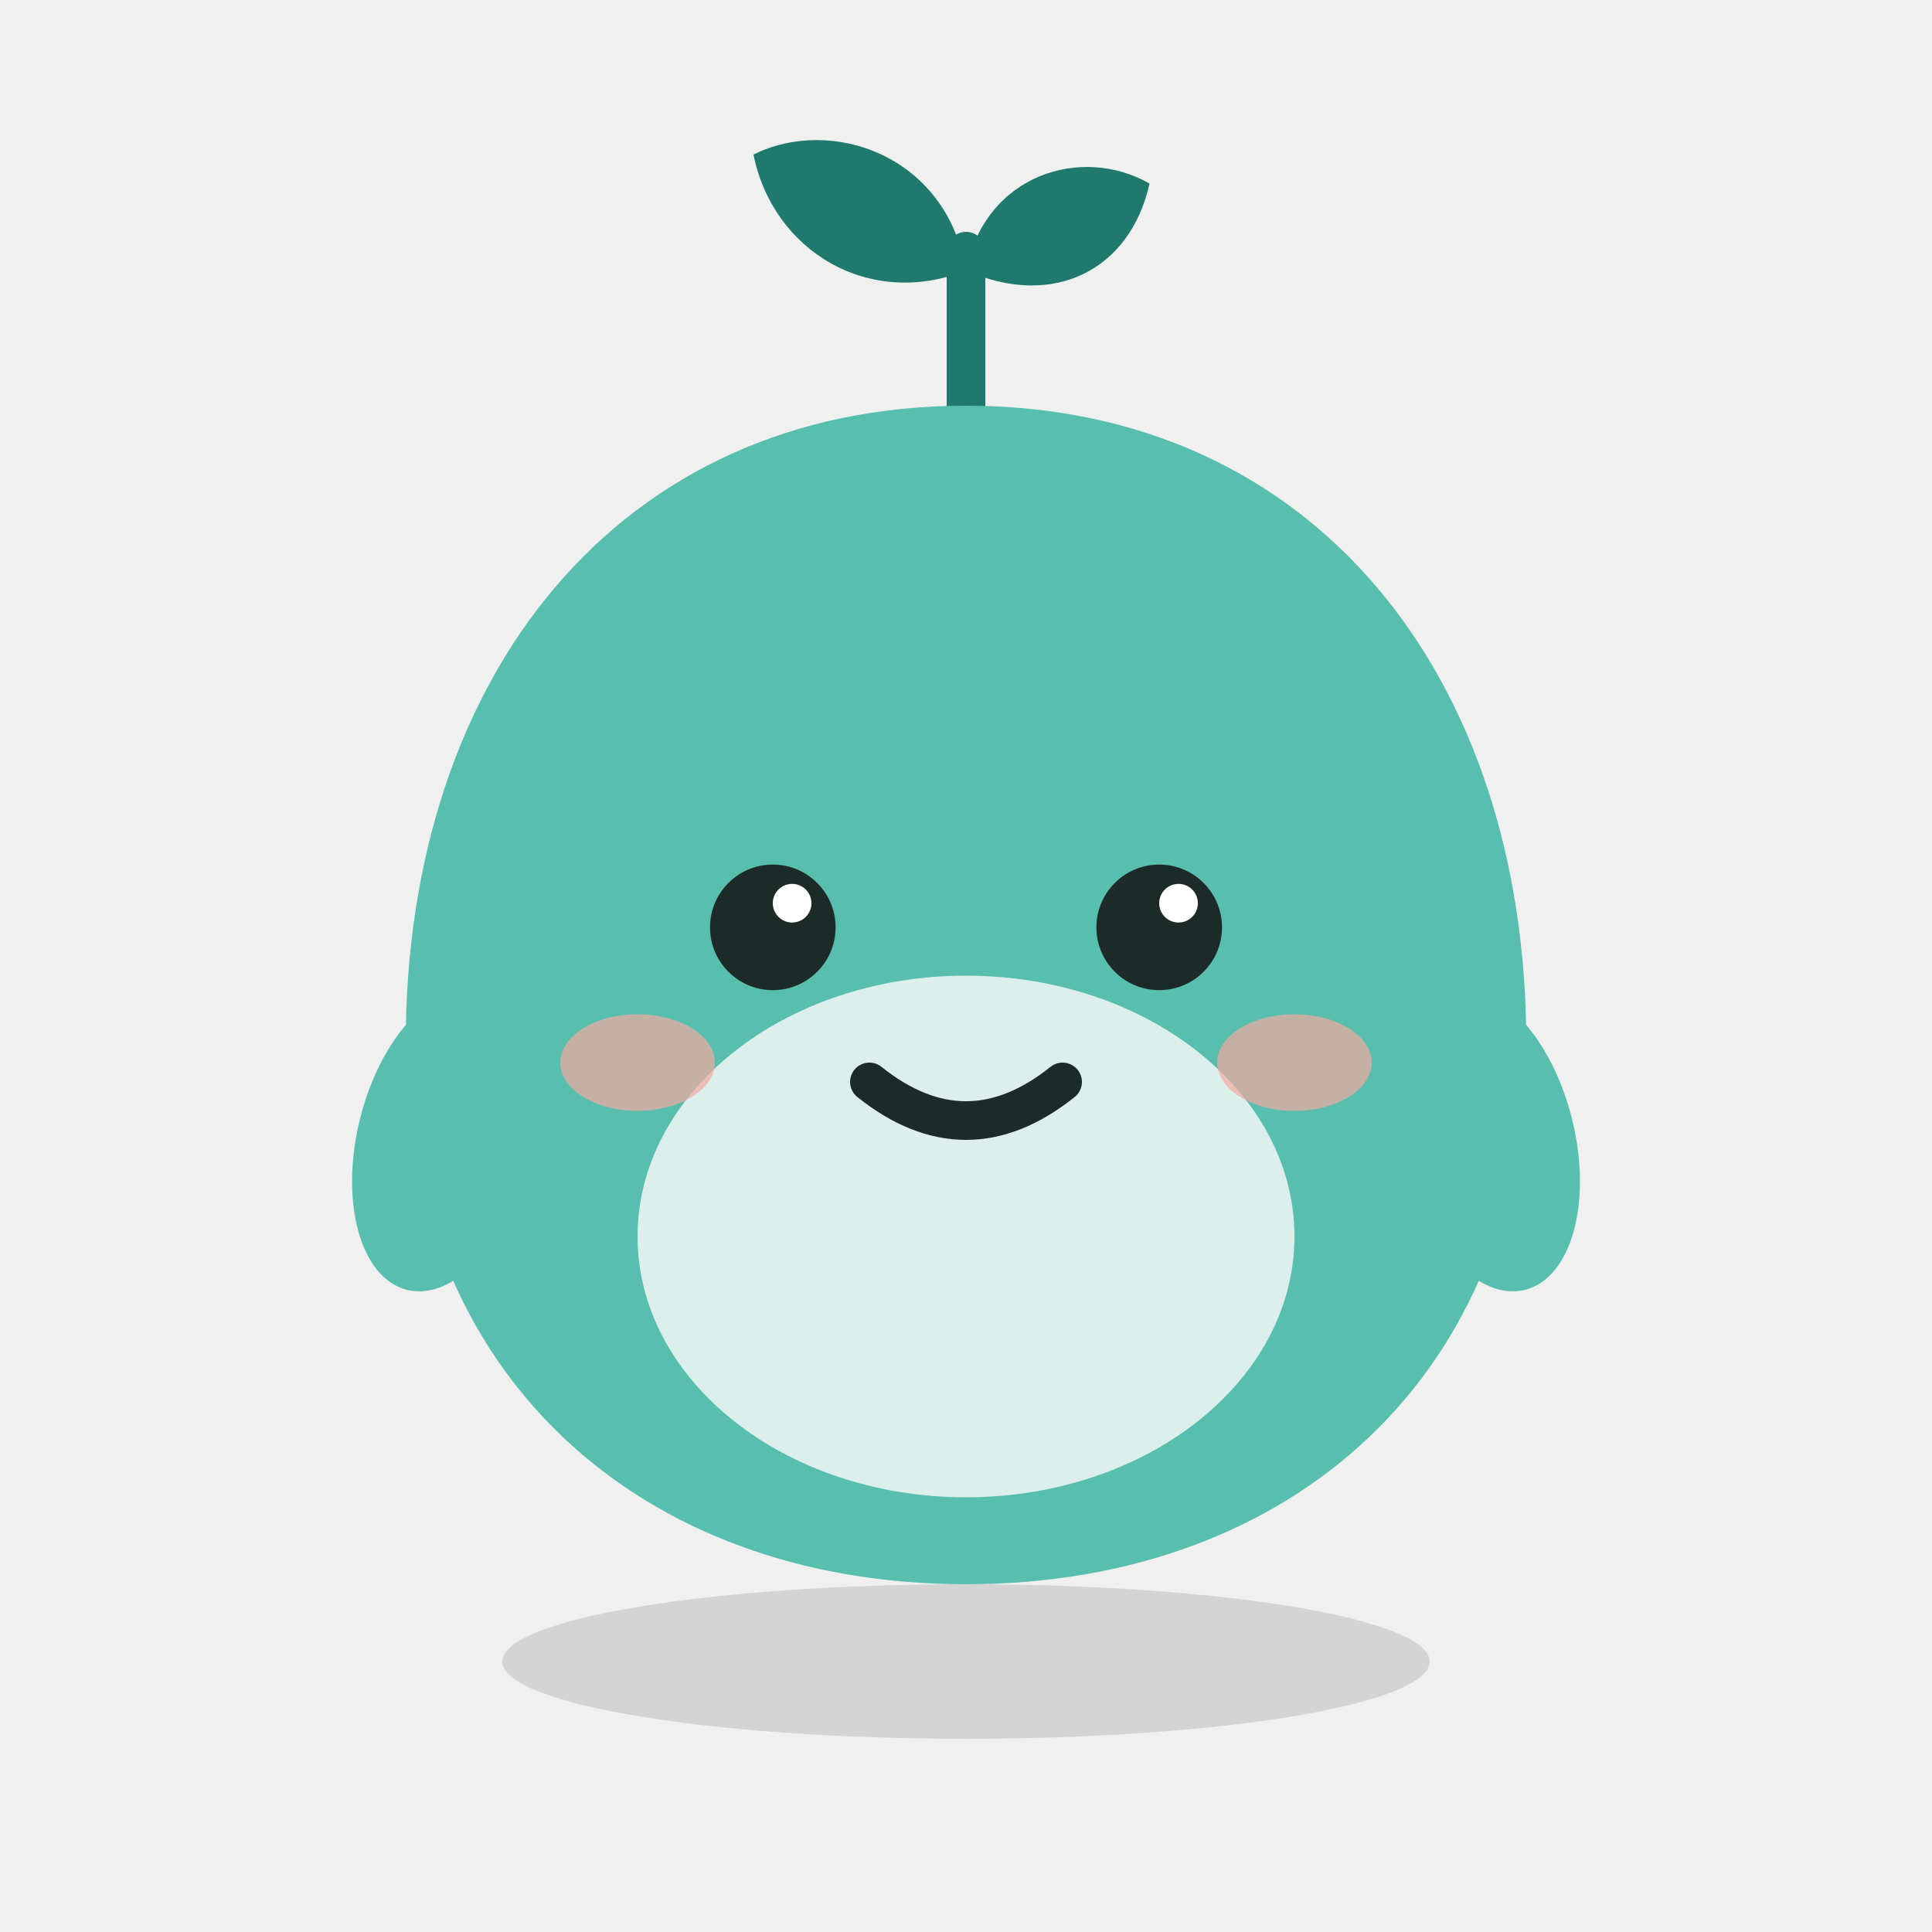
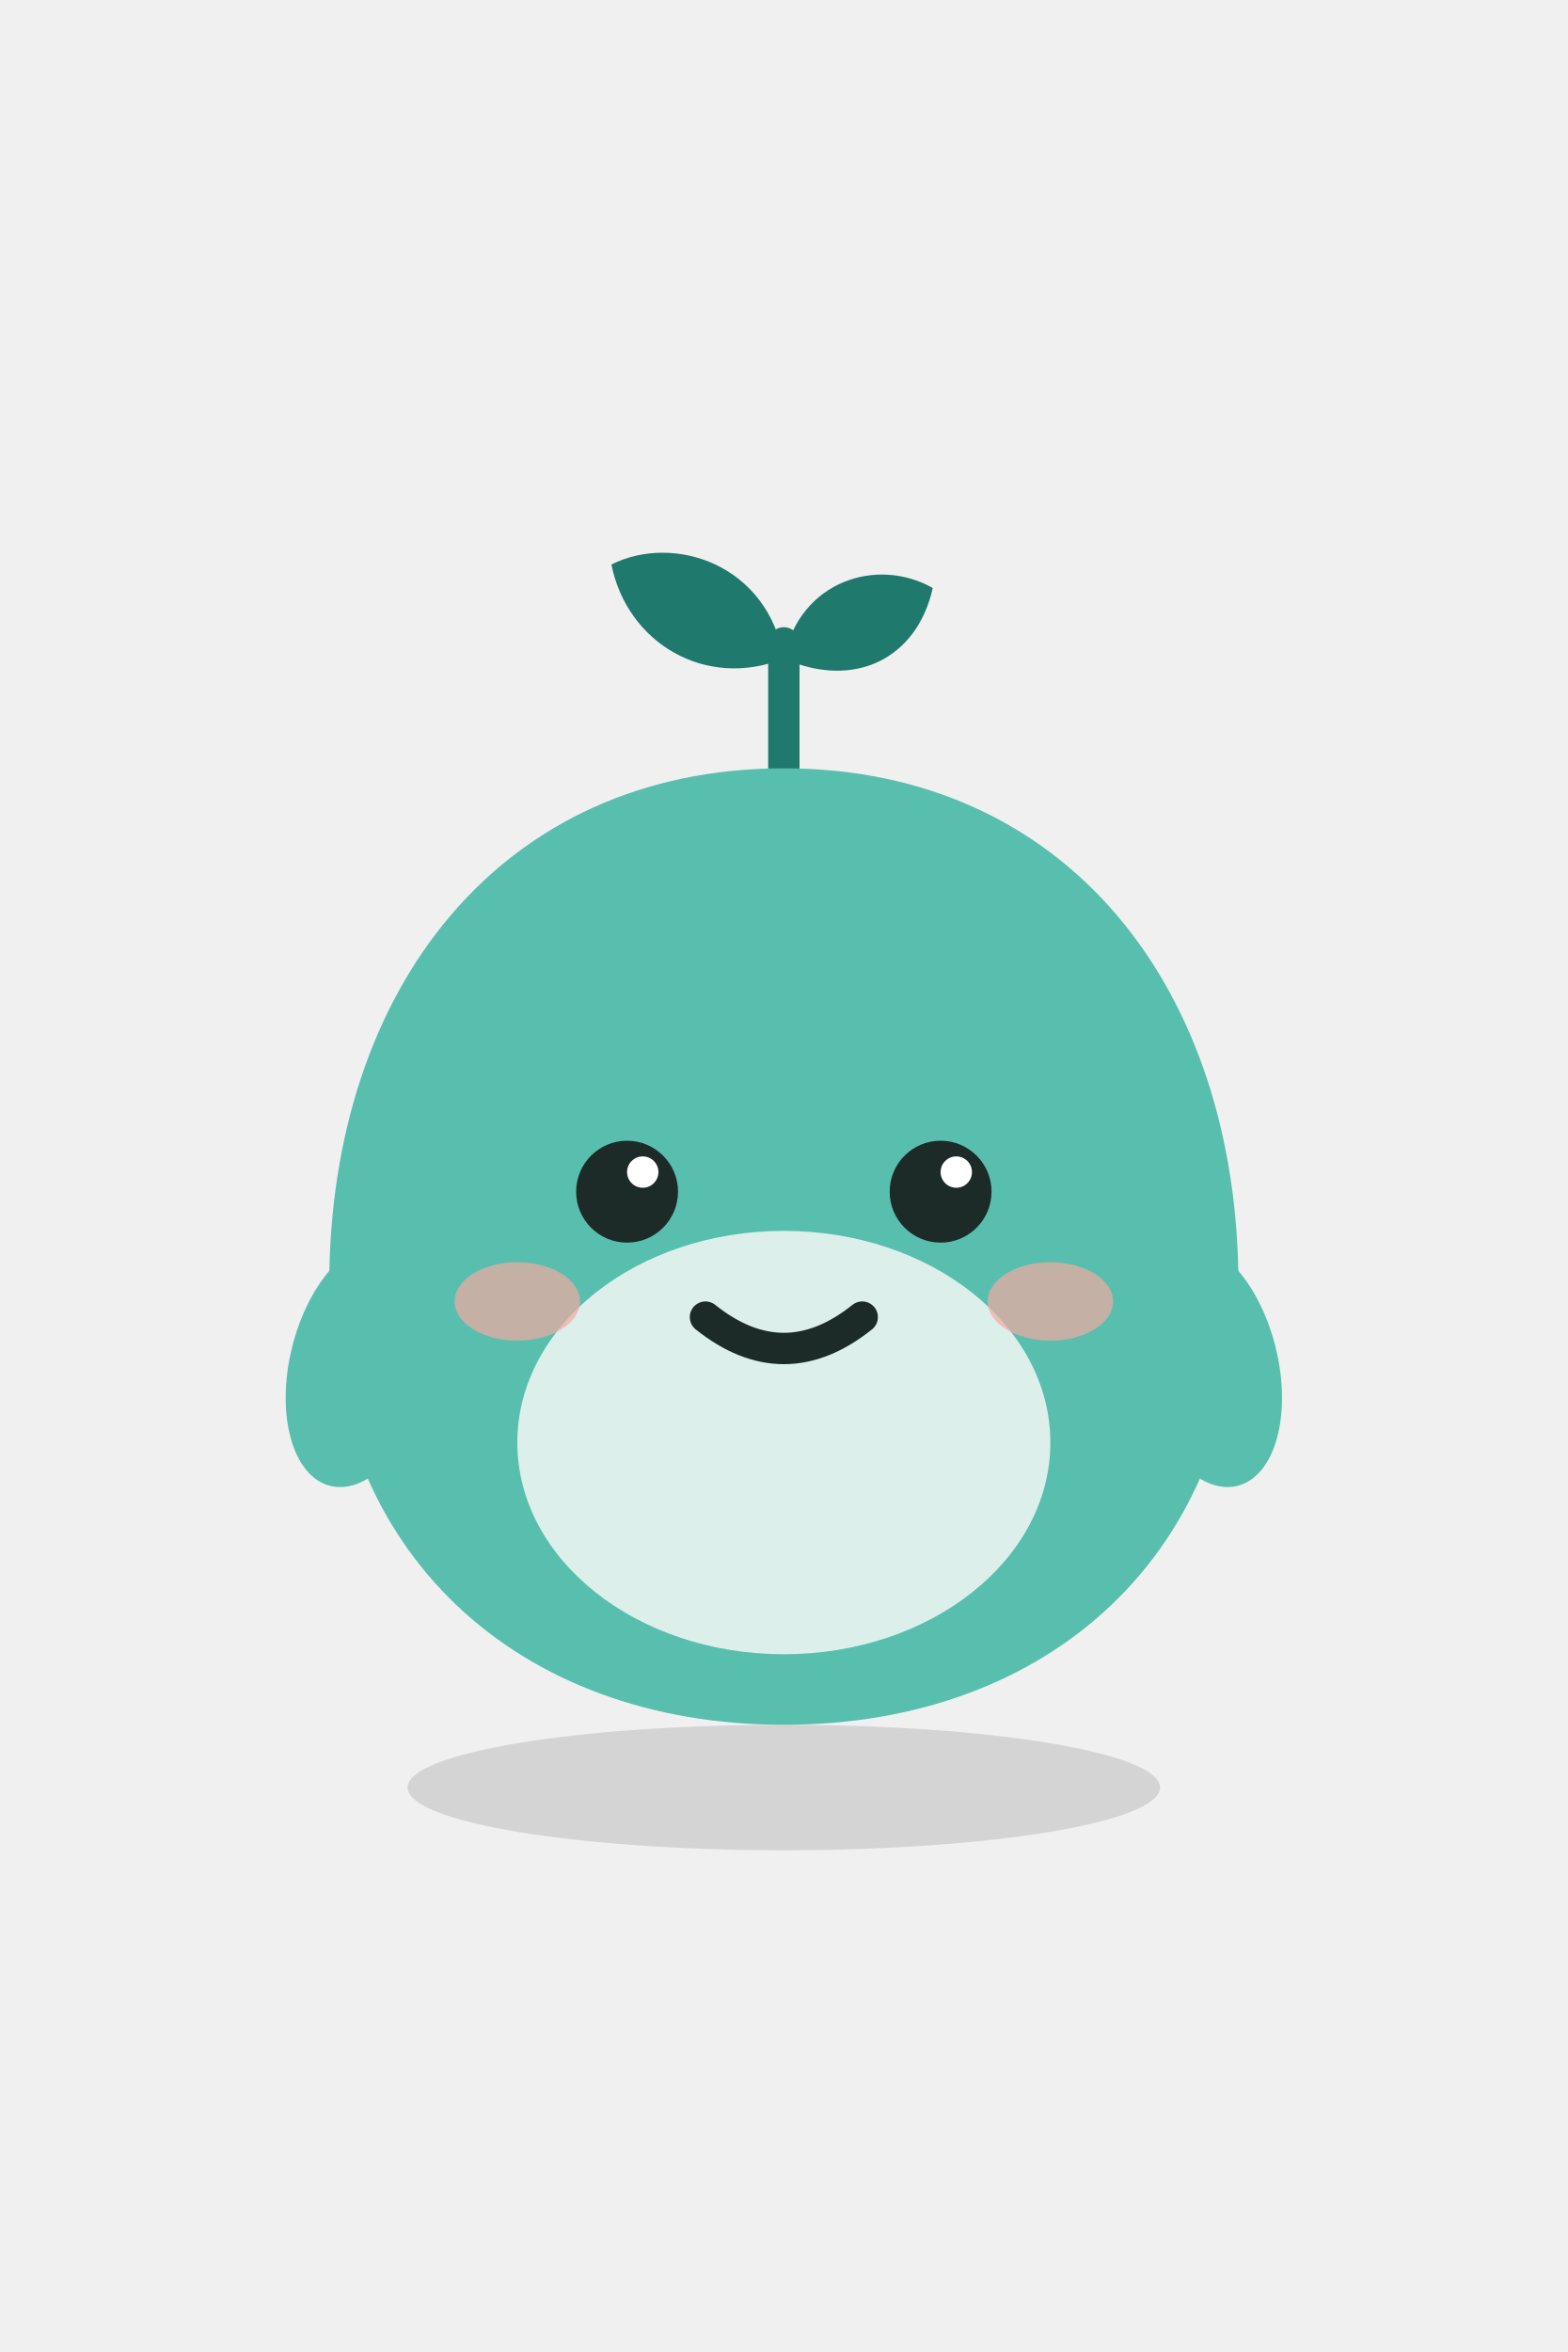
- <svg xmlns="http://www.w3.org/2000/svg" viewBox="0 0 200 200">
-   <ellipse cx="100" cy="172" rx="48" ry="8" fill="#000" opacity=".12" />
-   <g transform="rotate(0 100 44)">
-     <path d="M100 46V26" stroke="#1f7a6d" stroke-width="4" stroke-linecap="round" />
-     <path d="M100 28c-2-12-14-16-22-12 2 10 12 16 22 12Z" fill="#1f7a6d" />
-     <path d="M100 28c2-10 12-13 19-9-2 9-10 13-19 9Z" fill="#1f7a6d" />
+ <svg xmlns="http://www.w3.org/2000/svg" viewBox="0 0 200 300">
+   <g transform="translate(0 56)">
+     <ellipse cx="100" cy="172" rx="48" ry="8" fill="#000" opacity=".12" />
+     <g transform="rotate(0 100 44)">
+       <path d="M100 46V26" stroke="#1f7a6d" stroke-width="4" stroke-linecap="round" />
+       <path d="M100 28c-2-12-14-16-22-12 2 10 12 16 22 12Z" fill="#1f7a6d" />
+       <path d="M100 28c2-10 12-13 19-9-2 9-10 13-19 9Z" fill="#1f7a6d" />
+     </g>
+     <ellipse cx="46" cy="118" rx="9" ry="16" fill="#58bfae" transform="rotate(14 46 118)" />
+     <ellipse cx="154" cy="118" rx="9" ry="16" fill="#58bfae" transform="rotate(-14 154 118)" />
+     <path d="M100 42c36 0 58 28 58 66 0 34-24 56-58 56s-58-22-58-56c0-38 22-66 58-66Z" fill="#58bfae" />
+     <ellipse cx="100" cy="128" rx="34" ry="27" fill="#dcefeb" />
+     <ellipse cx="66" cy="110" rx="8" ry="5" fill="#f2a9a0" opacity=".7" />
+     <ellipse cx="134" cy="110" rx="8" ry="5" fill="#f2a9a0" opacity=".7" />
+     <circle cx="80" cy="96" r="6.5" fill="#1d2b28" />
+     <circle cx="82" cy="93.5" r="2" fill="#fff" />
+     <circle cx="120" cy="96" r="6.5" fill="#1d2b28" />
+     <circle cx="122" cy="93.5" r="2" fill="#fff" />
+     <path d="M90 112q10 8 20 0" fill="none" stroke="#1d2b28" stroke-width="4" stroke-linecap="round" stroke-linejoin="round" />
  </g>
-   <ellipse cx="46" cy="118" rx="9" ry="16" fill="#58bfae" transform="rotate(14 46 118)" />
-   <ellipse cx="154" cy="118" rx="9" ry="16" fill="#58bfae" transform="rotate(-14 154 118)" />
-   <path d="M100 42c36 0 58 28 58 66 0 34-24 56-58 56s-58-22-58-56c0-38 22-66 58-66Z" fill="#58bfae" />
-   <ellipse cx="100" cy="128" rx="34" ry="27" fill="#dcefeb" />
-   <ellipse cx="66" cy="110" rx="8" ry="5" fill="#f2a9a0" opacity=".7" />
-   <ellipse cx="134" cy="110" rx="8" ry="5" fill="#f2a9a0" opacity=".7" />
-   <circle cx="80" cy="96" r="6.5" fill="#1d2b28" />
-   <circle cx="82" cy="93.5" r="2" fill="#fff" />
-   <circle cx="120" cy="96" r="6.5" fill="#1d2b28" />
-   <circle cx="122" cy="93.5" r="2" fill="#fff" />
-   <path d="M90 112q10 8 20 0" fill="none" stroke="#1d2b28" stroke-width="4" stroke-linecap="round" stroke-linejoin="round" />
</svg>
